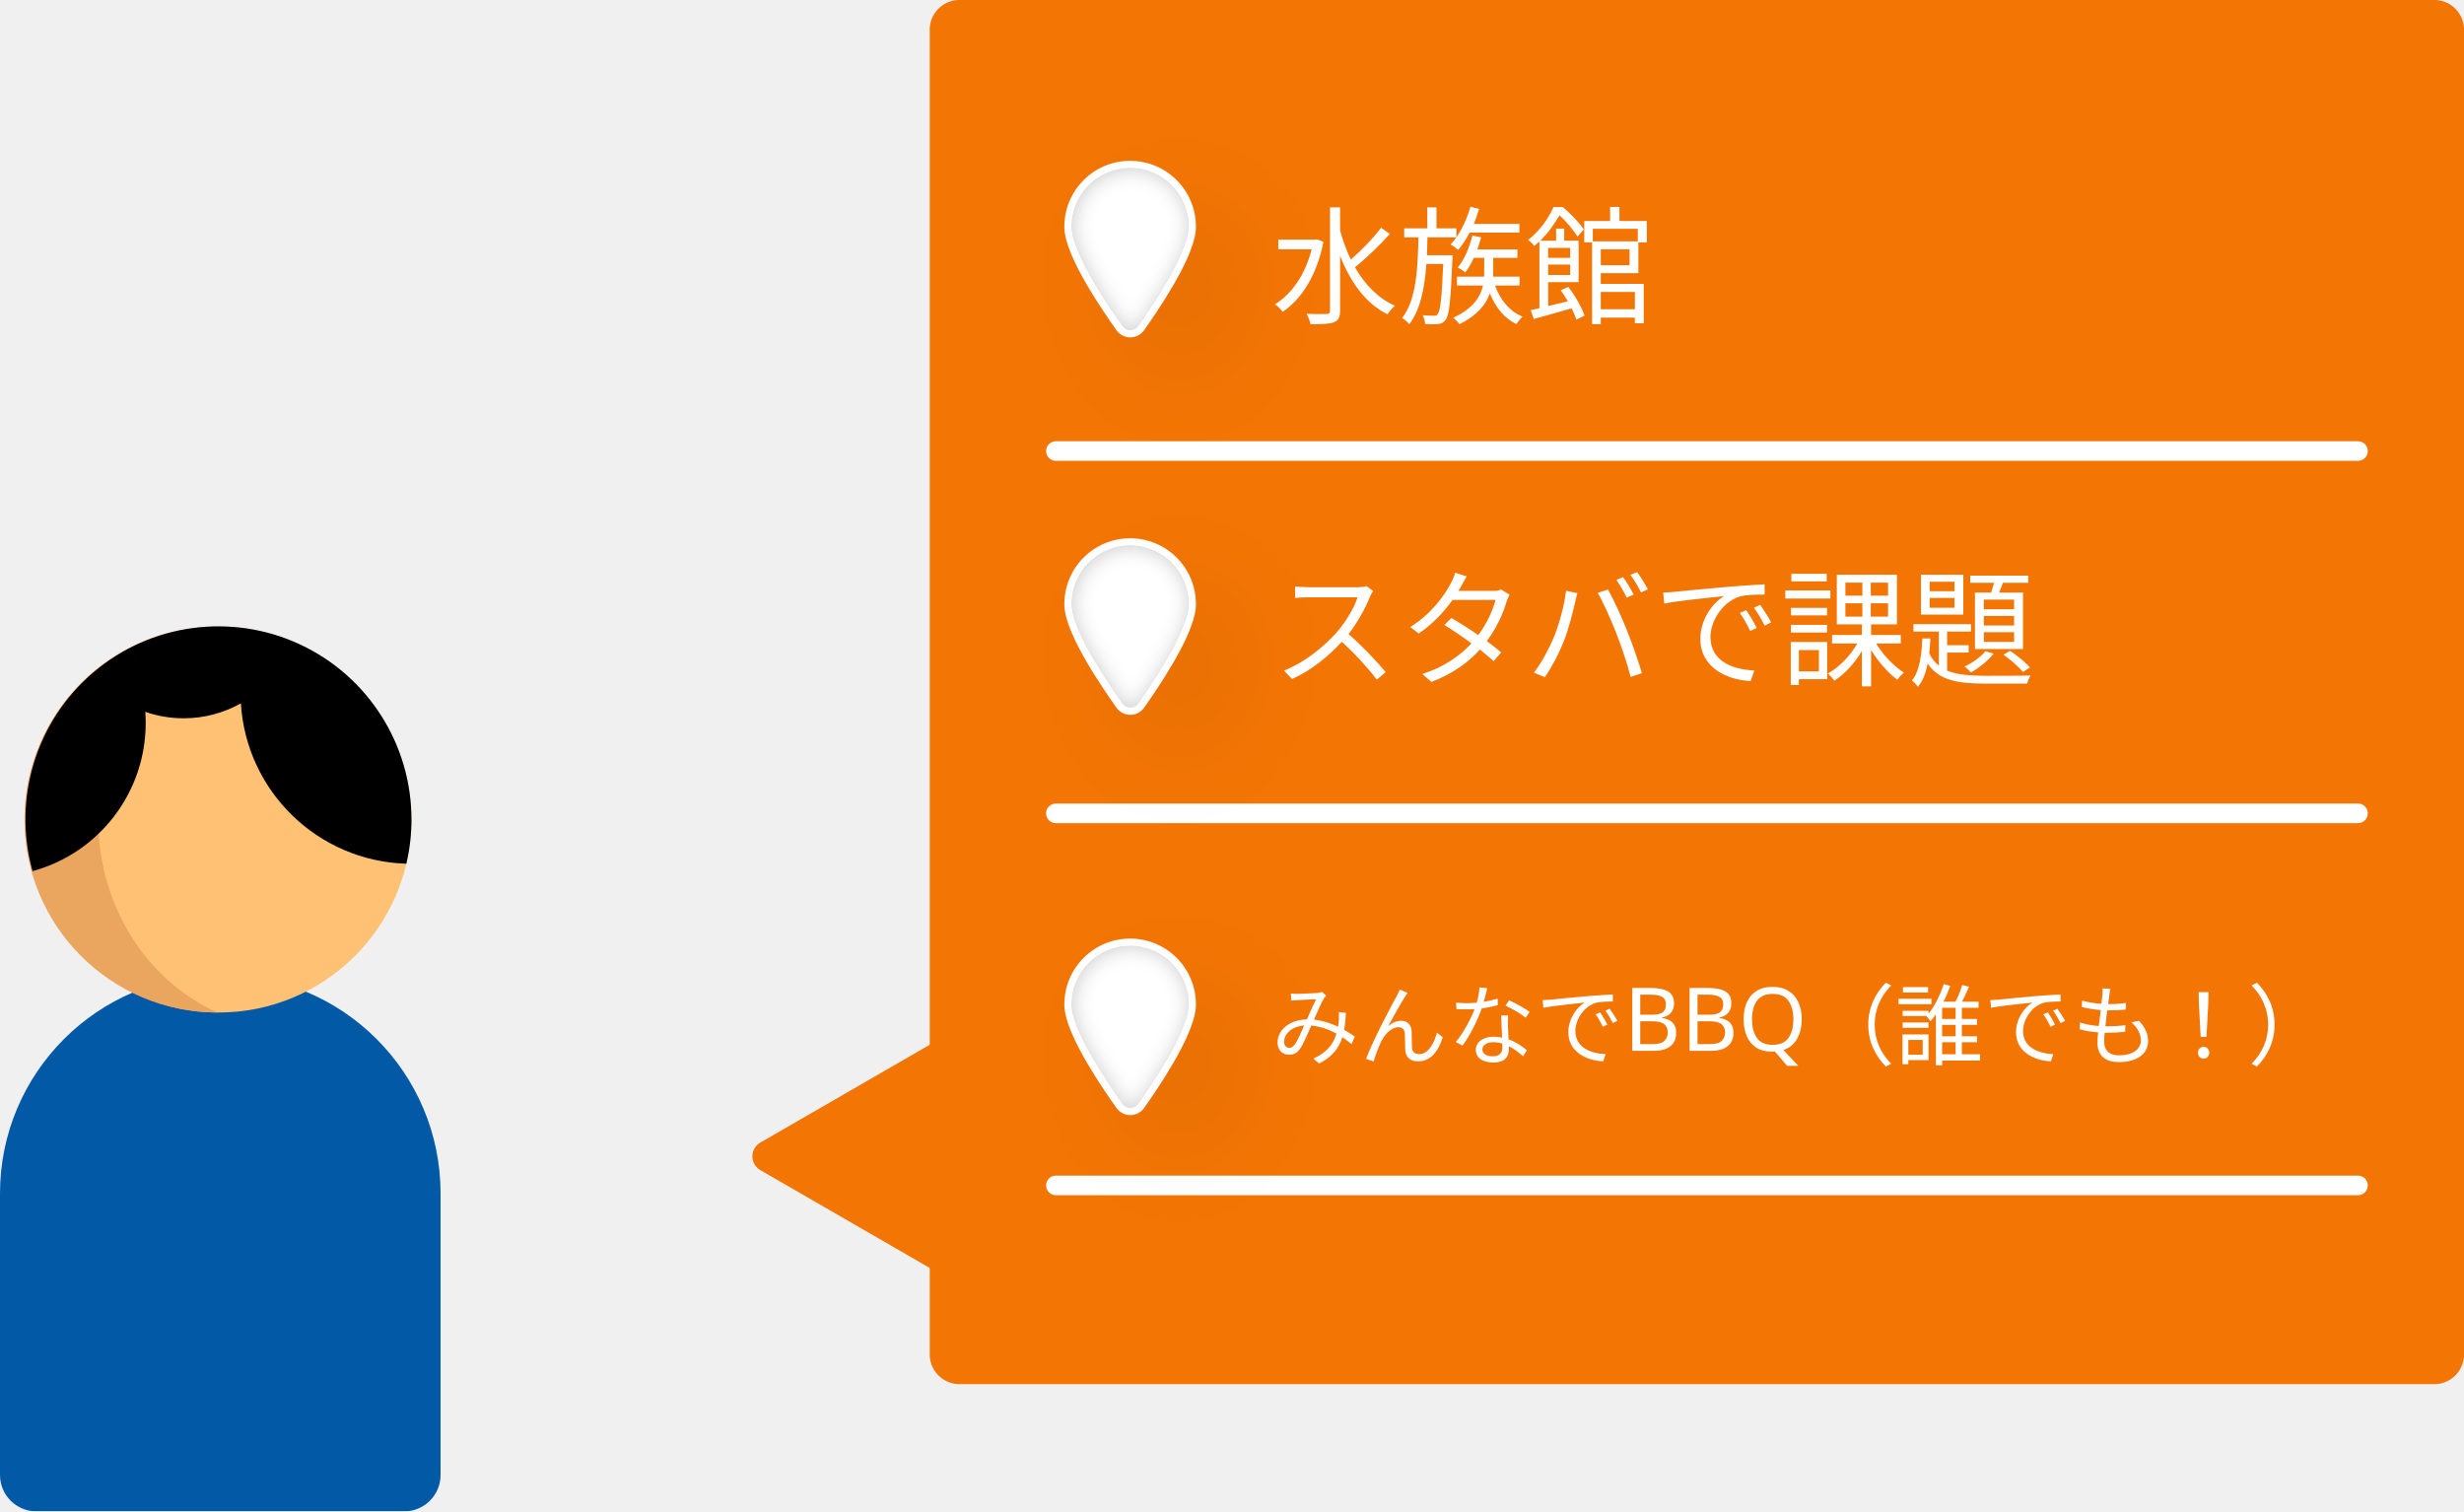
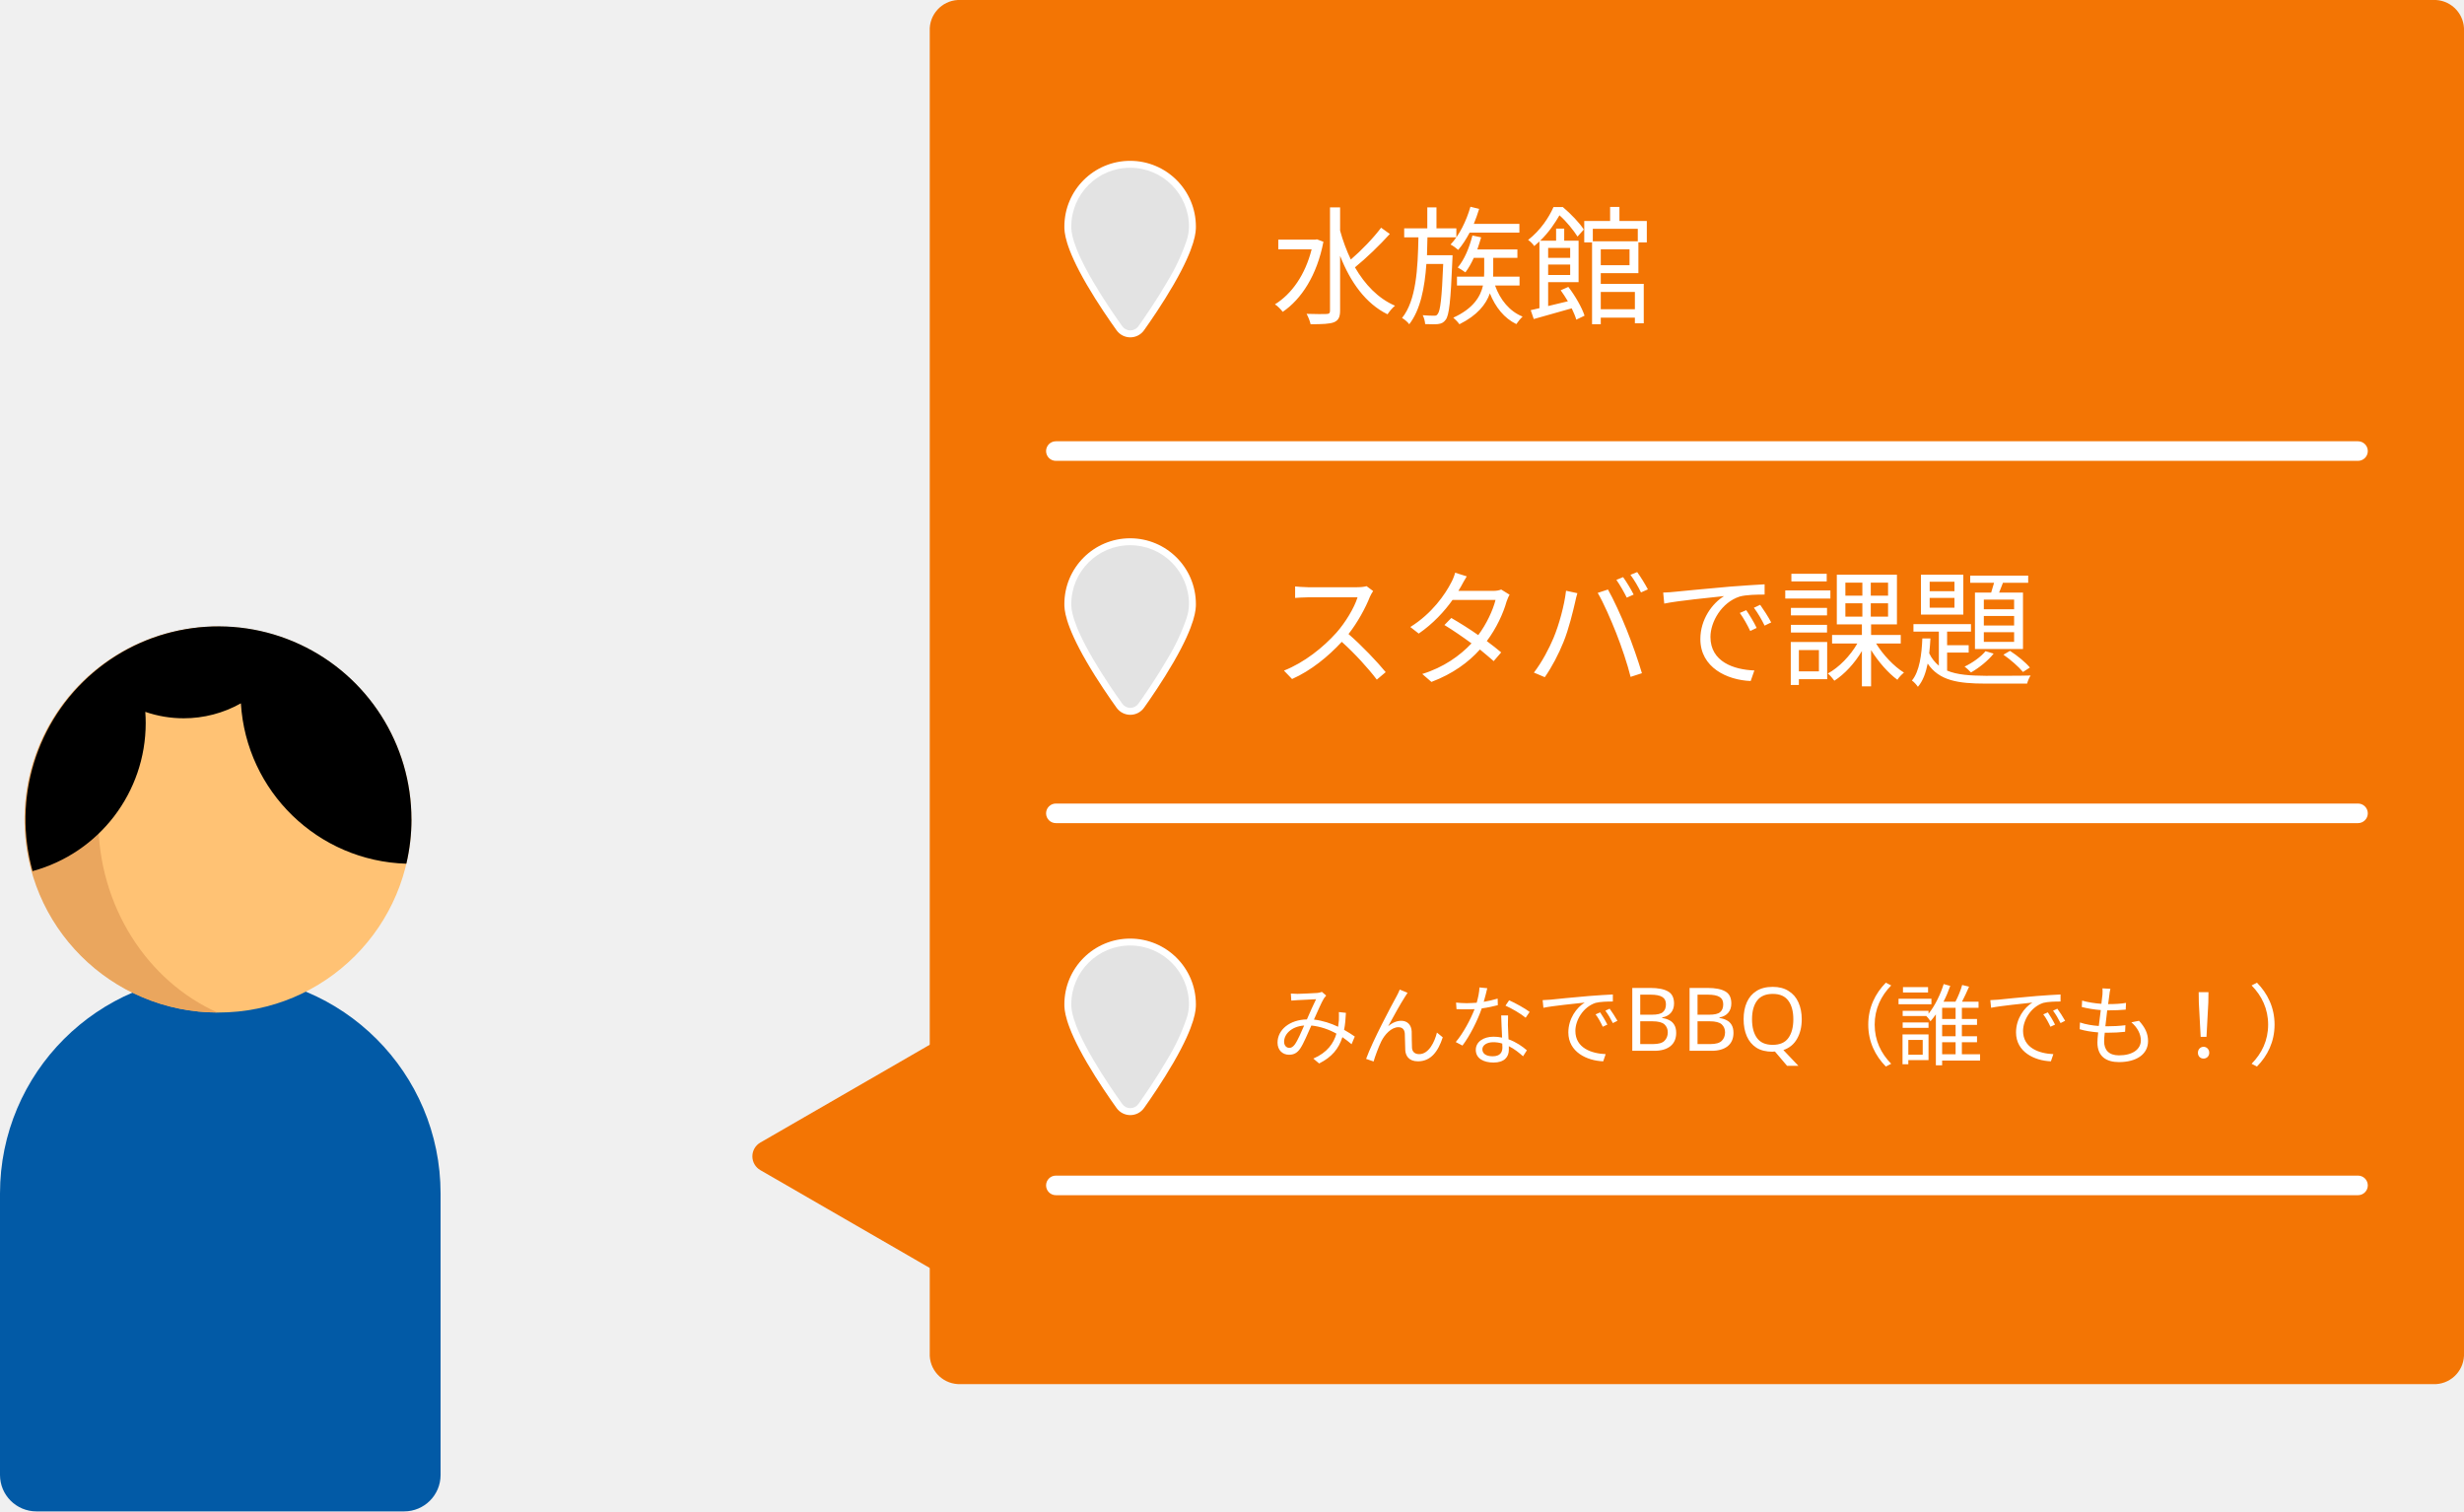
<svg xmlns="http://www.w3.org/2000/svg" width="251.672" height="154.363" viewBox="0 0 251.672 154.363">
  <defs>
    <clipPath id="clip-path">
      <rect id="長方形_131" data-name="長方形 131" width="156.708" height="141.363" fill="none" />
    </clipPath>
    <clipPath id="clip-path-2">
      <rect id="長方形_132" data-name="長方形 132" width="20.756" height="23.469" fill="none" />
    </clipPath>
    <clipPath id="clip-path-3">
-       <rect id="長方形_155" data-name="長方形 155" width="45" height="90.372" fill="none" />
-     </clipPath>
-     <clipPath id="clip-path-4">
      <rect id="長方形_154" data-name="長方形 154" width="45" height="54.782" fill="none" />
    </clipPath>
-     <filter id="パス_71" x="98.714" y="6.426" width="43.434" height="48.029" filterUnits="userSpaceOnUse">
-       <feOffset dx="5" dy="5" input="SourceAlpha" />
-       <feGaussianBlur stdDeviation="5" result="blur" />
-       <feFlood flood-opacity="0.051" />
-       <feComposite operator="in" in2="blur" />
-       <feComposite in="SourceGraphic" />
-     </filter>
-     <filter id="パス_72">
-       <feOffset dx="0.1" dy="0.1" input="SourceAlpha" />
-       <feGaussianBlur stdDeviation="1" result="blur-2" />
-       <feFlood flood-opacity="0.204" result="color" />
-       <feComposite operator="out" in="SourceGraphic" in2="blur-2" />
-       <feComposite operator="in" in="color" />
-       <feComposite operator="in" in2="SourceGraphic" />
-     </filter>
-     <filter id="パス_71-2" x="98.714" y="44.977" width="43.434" height="48.029" filterUnits="userSpaceOnUse">
-       <feOffset dx="5" dy="5" input="SourceAlpha" />
-       <feGaussianBlur stdDeviation="5" result="blur-3" />
-       <feFlood flood-opacity="0.051" />
-       <feComposite operator="in" in2="blur-3" />
-       <feComposite in="SourceGraphic" />
-     </filter>
-     <filter id="パス_72-2">
-       <feOffset dx="0.1" dy="0.1" input="SourceAlpha" />
-       <feGaussianBlur stdDeviation="1" result="blur-4" />
-       <feFlood flood-opacity="0.204" result="color-2" />
-       <feComposite operator="out" in="SourceGraphic" in2="blur-4" />
-       <feComposite operator="in" in="color-2" />
-       <feComposite operator="in" in2="SourceGraphic" />
-     </filter>
-     <filter id="パス_71-3" x="98.714" y="85.861" width="43.434" height="48.029" filterUnits="userSpaceOnUse">
-       <feOffset dx="5" dy="5" input="SourceAlpha" />
-       <feGaussianBlur stdDeviation="5" result="blur-5" />
-       <feFlood flood-opacity="0.051" />
-       <feComposite operator="in" in2="blur-5" />
-       <feComposite in="SourceGraphic" />
-     </filter>
-     <filter id="パス_72-3">
-       <feOffset dx="0.1" dy="0.1" input="SourceAlpha" />
-       <feGaussianBlur stdDeviation="1" result="blur-6" />
-       <feFlood flood-opacity="0.204" result="color-3" />
-       <feComposite operator="out" in="SourceGraphic" in2="blur-6" />
-       <feComposite operator="in" in="color-3" />
-       <feComposite operator="in" in2="SourceGraphic" />
-     </filter>
  </defs>
-   <g id="グループ_190" data-name="グループ 190" transform="translate(-6167.154 -13829.738)">
-     <g id="グループ_147" data-name="グループ 147" transform="translate(6244 13829.738)">
-       <g id="グループ_128" data-name="グループ 128" transform="translate(18.118 0)">
-         <g id="グループ_114" data-name="グループ 114" transform="translate(0)" clip-path="url(#clip-path)">
-           <path id="パス_26" data-name="パス 26" d="M208.522,141.363H57.558a3.04,3.04,0,0,1-2.872-3.183v-135A3.04,3.04,0,0,1,57.558,0H208.522a3.04,3.04,0,0,1,2.872,3.183v135a3.04,3.04,0,0,1-2.872,3.183" transform="translate(-54.686)" fill="#f37504" />
-         </g>
-       </g>
-       <g id="グループ_129" data-name="グループ 129" transform="translate(0 106.367)" style="isolation: isolate">
-         <g id="グループ_118" data-name="グループ 118" transform="translate(0 0)">
-           <g id="グループ_117" data-name="グループ 117" clip-path="url(#clip-path-2)">
-             <path id="パス_27" data-name="パス 27" d="M18.32,302.622.812,292.514a1.624,1.624,0,0,1,0-2.813L18.32,279.593A1.624,1.624,0,0,1,20.756,281v20.216a1.624,1.624,0,0,1-2.436,1.406" transform="translate(0 -279.373)" fill="#f37504" />
-           </g>
-         </g>
+   <g id="グループ_128" data-name="グループ 128" transform="translate(94.964)">
+     <g id="グループ_114" data-name="グループ 114" transform="translate(0)" clip-path="url(#clip-path)">
+       <path id="パス_26" data-name="パス 26" d="M208.522,141.363H57.558a3.04,3.04,0,0,1-2.872-3.183v-135A3.04,3.04,0,0,1,57.558,0H208.522a3.04,3.04,0,0,1,2.872,3.183v135a3.04,3.04,0,0,1-2.872,3.183" transform="translate(-54.686)" fill="#f37504" />
+     </g>
+   </g>
+   <g id="グループ_129" data-name="グループ 129" transform="translate(76.846 106.367)" style="isolation: isolate">
+     <g id="グループ_118" data-name="グループ 118" transform="translate(0 0)">
+       <g id="グループ_117" data-name="グループ 117" clip-path="url(#clip-path-2)">
+         <path id="パス_27" data-name="パス 27" d="M18.32,302.622.812,292.514a1.624,1.624,0,0,1,0-2.813L18.32,279.593A1.624,1.624,0,0,1,20.756,281v20.216a1.624,1.624,0,0,1-2.436,1.406" transform="translate(0 -279.373)" fill="#f37504" />
      </g>
    </g>
-     <rect id="長方形_148" data-name="長方形 148" width="135" height="2" rx="1" transform="translate(6274 13874.808)" fill="#fff" />
-     <rect id="長方形_149" data-name="長方形 149" width="135" height="2" rx="1" transform="translate(6274 13911.808)" fill="#fff" />
-     <rect id="長方形_150" data-name="長方形 150" width="135" height="2" rx="1" transform="translate(6274 13949.808)" fill="#fff" />
-     <text id="水族館" transform="translate(6297 13861.808)" fill="#fff" font-size="13" font-family="HiraKakuProN-W3, Hiragino Kaku Gothic ProN">
-       <tspan x="0" y="0">水族館</tspan>
-     </text>
-     <text id="スタバで課題" transform="translate(6297 13898.808)" fill="#fff" font-size="13" font-family="HiraKakuProN-W3, Hiragino Kaku Gothic ProN">
-       <tspan x="0" y="0">スタバで課題</tspan>
-     </text>
-     <text id="みんなでBBQ_誰でも_" data-name="みんなでBBQ（誰でも！）" transform="translate(6297 13937.808)" fill="#fff" font-size="9" font-family="HiraKakuProN-W3, Hiragino Kaku Gothic ProN">
-       <tspan x="0" y="0">みんなでBBQ（誰でも！）</tspan>
-     </text>
  </g>
-   <g id="グループ_191" data-name="グループ 191" transform="translate(0 63.991)">
-     <g id="グループ_161" data-name="グループ 161" clip-path="url(#clip-path-3)">
-       <g id="グループ_160" data-name="グループ 160" transform="translate(0 35.589)" style="isolation: isolate">
-         <g id="グループ_159" data-name="グループ 159">
-           <g id="グループ_158" data-name="グループ 158" clip-path="url(#clip-path-4)">
-             <path id="パス_54" data-name="パス 54" d="M41.281,150.478H3.719A3.719,3.719,0,0,1,0,146.759V118.01A22.314,22.314,0,0,1,22.314,95.7h.372A22.314,22.314,0,0,1,45,118.01v28.749a3.719,3.719,0,0,1-3.719,3.719" transform="translate(0 -95.696)" fill="#025aa6" />
-           </g>
-         </g>
+   <rect id="長方形_148" data-name="長方形 148" width="135" height="2" rx="1" transform="translate(106.846 45.069)" fill="#fff" />
+   <rect id="長方形_149" data-name="長方形 149" width="135" height="2" rx="1" transform="translate(106.846 82.069)" fill="#fff" />
+   <rect id="長方形_150" data-name="長方形 150" width="135" height="2" rx="1" transform="translate(106.846 120.069)" fill="#fff" />
+   <text id="水族館" transform="translate(129.846 32.069)" fill="#fff" font-size="13" font-family="HiraKakuProN-W3, Hiragino Kaku Gothic ProN">
+     <tspan x="0" y="0">水族館</tspan>
+   </text>
+   <text id="スタバで課題" transform="translate(129.846 69.069)" fill="#fff" font-size="13" font-family="HiraKakuProN-W3, Hiragino Kaku Gothic ProN">
+     <tspan x="0" y="0">スタバで課題</tspan>
+   </text>
+   <text id="みんなでBBQ_誰でも_" data-name="みんなでBBQ（誰でも！）" transform="translate(129.846 108.069)" fill="#fff" font-size="9" font-family="HiraKakuProN-W3, Hiragino Kaku Gothic ProN">
+     <tspan x="0" y="0">みんなでBBQ（誰でも！）</tspan>
+   </text>
+   <g id="グループ_160" data-name="グループ 160" transform="translate(0 99.581)" style="isolation: isolate">
+     <g id="グループ_159" data-name="グループ 159">
+       <g id="グループ_158" data-name="グループ 158" clip-path="url(#clip-path-3)">
+         <path id="パス_54" data-name="パス 54" d="M41.281,150.478H3.719A3.719,3.719,0,0,1,0,146.759V118.01A22.314,22.314,0,0,1,22.314,95.7h.372A22.314,22.314,0,0,1,45,118.01v28.749a3.719,3.719,0,0,1-3.719,3.719" transform="translate(0 -95.696)" fill="#025aa6" />
      </g>
-       <path id="パス_55" data-name="パス 55" d="M46.421,19.711A19.711,19.711,0,1,1,26.711,0,19.711,19.711,0,0,1,46.421,19.711" transform="translate(-4.397)" fill="#ffc274" />
-       <path id="パス_56" data-name="パス 56" d="M14.432,19.715c0-8.889,5.028-16.505,12.173-19.708a19.708,19.708,0,0,0,0,39.416C19.46,36.22,14.432,28.6,14.432,19.715" transform="translate(-4.397 -0.004)" fill="#eaa65e" />
-       <path id="パス_57" data-name="パス 57" d="M46.421,19.711a19.711,19.711,0,1,0-38.7,5.268A15.673,15.673,0,0,0,19.279,9.855c0-.385-.013-.766-.042-1.141a12.008,12.008,0,0,0,3.92.656A11.889,11.889,0,0,0,29,7.842,17.448,17.448,0,0,0,45.9,24.222a19.751,19.751,0,0,0,.525-4.511" transform="translate(-4.397)" />
    </g>
  </g>
-   <g id="yet" transform="translate(98.714 6.426)">
-     <g transform="matrix(1, 0, 0, 1, -98.71, -6.43)" filter="url(#パス_71)">
-       <path id="パス_71-4" data-name="パス 71" d="M16.736,28.029a1.722,1.722,0,0,1-1.4-.717c-.65-.906-1.91-2.716-3.045-4.663C10,18.71,10,17.21,10,16.717a6.717,6.717,0,1,1,13.434,0c0,.492,0,1.991-2.277,5.927-1.126,1.947-2.376,3.757-3.021,4.663a1.721,1.721,0,0,1-1.4.722" transform="translate(98.71 6.43)" fill="#fff" />
-     </g>
-     <g data-type="innerShadowGroup">
-       <path id="パス_72-4" data-name="パス 72" d="M31.029,41.614a1.013,1.013,0,0,1-.821-.422c-.643-.9-1.888-2.685-3.008-4.607C25,32.812,25,31.455,25,31.009a6.009,6.009,0,0,1,12.019,0,4.532,4.532,0,0,1-.254,1.465,21.041,21.041,0,0,1-1.928,4.108c-1.111,1.921-2.347,3.711-2.985,4.607a1.012,1.012,0,0,1-.823.424" transform="translate(-14.293 -14.293)" fill="#fff" />
-       <g transform="matrix(1, 0, 0, 1, -98.71, -6.43)" filter="url(#パス_72)">
-         <path id="パス_72-5" data-name="パス 72" d="M31.029,41.614a1.013,1.013,0,0,1-.821-.422c-.643-.9-1.888-2.685-3.008-4.607C25,32.812,25,31.455,25,31.009a6.009,6.009,0,0,1,12.019,0,4.532,4.532,0,0,1-.254,1.465,21.041,21.041,0,0,1-1.928,4.108c-1.111,1.921-2.347,3.711-2.985,4.607a1.012,1.012,0,0,1-.823.424" transform="translate(84.42 -7.87)" fill="#fff" />
-       </g>
-     </g>
-     <path id="パス_73" data-name="パス 73" d="M10,10H23.434V28.029H10Z" transform="translate(0 0)" fill="none" />
-   </g>
-   <g id="yet-2" data-name="yet" transform="translate(98.714 44.977)">
-     <g transform="matrix(1, 0, 0, 1, -98.71, -44.98)" filter="url(#パス_71-2)">
-       <path id="パス_71-5" data-name="パス 71" d="M16.736,28.029a1.722,1.722,0,0,1-1.4-.717c-.65-.906-1.91-2.716-3.045-4.663C10,18.71,10,17.21,10,16.717a6.717,6.717,0,1,1,13.434,0c0,.492,0,1.991-2.277,5.927-1.126,1.947-2.376,3.757-3.021,4.663a1.721,1.721,0,0,1-1.4.722" transform="translate(98.71 44.98)" fill="#fff" />
-     </g>
-     <g data-type="innerShadowGroup">
-       <path id="パス_72-6" data-name="パス 72" d="M31.029,41.614a1.013,1.013,0,0,1-.821-.422c-.643-.9-1.888-2.685-3.008-4.607C25,32.812,25,31.455,25,31.009a6.009,6.009,0,0,1,12.019,0,4.532,4.532,0,0,1-.254,1.465,21.041,21.041,0,0,1-1.928,4.108c-1.111,1.921-2.347,3.711-2.985,4.607a1.012,1.012,0,0,1-.823.424" transform="translate(-14.293 -14.293)" fill="#fff" />
-       <g transform="matrix(1, 0, 0, 1, -98.71, -44.98)" filter="url(#パス_72-2)">
-         <path id="パス_72-7" data-name="パス 72" d="M31.029,41.614a1.013,1.013,0,0,1-.821-.422c-.643-.9-1.888-2.685-3.008-4.607C25,32.812,25,31.455,25,31.009a6.009,6.009,0,0,1,12.019,0,4.532,4.532,0,0,1-.254,1.465,21.041,21.041,0,0,1-1.928,4.108c-1.111,1.921-2.347,3.711-2.985,4.607a1.012,1.012,0,0,1-.823.424" transform="translate(84.42 30.68)" fill="#fff" />
-       </g>
-     </g>
-     <path id="パス_73-2" data-name="パス 73" d="M10,10H23.434V28.029H10Z" transform="translate(0 0)" fill="none" />
-   </g>
-   <g id="yet-3" data-name="yet" transform="translate(98.714 85.861)">
-     <g transform="matrix(1, 0, 0, 1, -98.71, -85.86)" filter="url(#パス_71-3)">
-       <path id="パス_71-6" data-name="パス 71" d="M16.736,28.029a1.722,1.722,0,0,1-1.4-.717c-.65-.906-1.91-2.716-3.045-4.663C10,18.71,10,17.21,10,16.717a6.717,6.717,0,1,1,13.434,0c0,.492,0,1.991-2.277,5.927-1.126,1.947-2.376,3.757-3.021,4.663a1.721,1.721,0,0,1-1.4.722" transform="translate(98.71 85.86)" fill="#fff" />
-     </g>
-     <g data-type="innerShadowGroup">
-       <path id="パス_72-8" data-name="パス 72" d="M31.029,41.614a1.013,1.013,0,0,1-.821-.422c-.643-.9-1.888-2.685-3.008-4.607C25,32.812,25,31.455,25,31.009a6.009,6.009,0,0,1,12.019,0,4.532,4.532,0,0,1-.254,1.465,21.041,21.041,0,0,1-1.928,4.108c-1.111,1.921-2.347,3.711-2.985,4.607a1.012,1.012,0,0,1-.823.424" transform="translate(-14.293 -14.293)" fill="#fff" />
-       <g transform="matrix(1, 0, 0, 1, -98.71, -85.86)" filter="url(#パス_72-3)">
-         <path id="パス_72-9" data-name="パス 72" d="M31.029,41.614a1.013,1.013,0,0,1-.821-.422c-.643-.9-1.888-2.685-3.008-4.607C25,32.812,25,31.455,25,31.009a6.009,6.009,0,0,1,12.019,0,4.532,4.532,0,0,1-.254,1.465,21.041,21.041,0,0,1-1.928,4.108c-1.111,1.921-2.347,3.711-2.985,4.607a1.012,1.012,0,0,1-.823.424" transform="translate(84.42 71.57)" fill="#fff" />
-       </g>
-     </g>
-     <path id="パス_73-3" data-name="パス 73" d="M10,10H23.434V28.029H10Z" transform="translate(0 0)" fill="none" />
-   </g>
+   <path id="パス_55" data-name="パス 55" d="M46.421,19.711A19.711,19.711,0,1,1,26.711,0,19.711,19.711,0,0,1,46.421,19.711" transform="translate(-4.396 63.991)" fill="#ffc274" />
+   <path id="パス_56" data-name="パス 56" d="M14.432,19.715c0-8.889,5.028-16.505,12.173-19.708a19.708,19.708,0,0,0,0,39.416C19.46,36.22,14.432,28.6,14.432,19.715" transform="translate(-4.396 63.986)" fill="#eaa65e" />
+   <path id="パス_57" data-name="パス 57" d="M46.421,19.711a19.711,19.711,0,1,0-38.7,5.268A15.673,15.673,0,0,0,19.279,9.855c0-.385-.013-.766-.042-1.141a12.008,12.008,0,0,0,3.92.656A11.889,11.889,0,0,0,29,7.842,17.448,17.448,0,0,0,45.9,24.222a19.751,19.751,0,0,0,.525-4.511" transform="translate(-4.396 63.991)" />
+   <rect id="長方形_155" data-name="長方形 155" width="45" height="90.372" transform="translate(0 63.991)" fill="none" />
+   <path id="パス_71" data-name="パス 71" d="M16.736,28.029a1.722,1.722,0,0,1-1.4-.717c-.65-.906-1.91-2.716-3.045-4.663C10,18.71,10,17.21,10,16.717a6.717,6.717,0,1,1,13.434,0c0,.492,0,1.991-2.277,5.927-1.126,1.947-2.376,3.757-3.021,4.663a1.721,1.721,0,0,1-1.4.722" transform="translate(98.714 6.426)" fill="#fff" />
+   <path id="パス_72" data-name="パス 72" d="M31.029,41.614a1.013,1.013,0,0,1-.821-.422c-.643-.9-1.888-2.685-3.008-4.607C25,32.812,25,31.455,25,31.009a6.009,6.009,0,0,1,12.019,0,4.532,4.532,0,0,1-.254,1.465,21.041,21.041,0,0,1-1.928,4.108c-1.111,1.921-2.347,3.711-2.985,4.607a1.012,1.012,0,0,1-.823.424" transform="translate(84.422 -7.867)" fill="#e3e3e3" />
+   <path id="パス_73" data-name="パス 73" d="M10,10H23.434V28.029H10Z" transform="translate(98.714 6.426)" fill="none" />
+   <path id="パス_71-2" data-name="パス 71" d="M16.736,28.029a1.722,1.722,0,0,1-1.4-.717c-.65-.906-1.91-2.716-3.045-4.663C10,18.71,10,17.21,10,16.717a6.717,6.717,0,1,1,13.434,0c0,.492,0,1.991-2.277,5.927-1.126,1.947-2.376,3.757-3.021,4.663a1.721,1.721,0,0,1-1.4.722" transform="translate(98.714 44.977)" fill="#fff" />
+   <path id="パス_72-2" data-name="パス 72" d="M31.029,41.614a1.013,1.013,0,0,1-.821-.422c-.643-.9-1.888-2.685-3.008-4.607C25,32.812,25,31.455,25,31.009a6.009,6.009,0,0,1,12.019,0,4.532,4.532,0,0,1-.254,1.465,21.041,21.041,0,0,1-1.928,4.108c-1.111,1.921-2.347,3.711-2.985,4.607a1.012,1.012,0,0,1-.823.424" transform="translate(84.422 30.684)" fill="#e3e3e3" />
+   <path id="パス_73-2" data-name="パス 73" d="M10,10H23.434V28.029H10Z" transform="translate(98.714 44.977)" fill="none" />
+   <path id="パス_71-3" data-name="パス 71" d="M16.736,28.029a1.722,1.722,0,0,1-1.4-.717c-.65-.906-1.91-2.716-3.045-4.663C10,18.71,10,17.21,10,16.717a6.717,6.717,0,1,1,13.434,0c0,.492,0,1.991-2.277,5.927-1.126,1.947-2.376,3.757-3.021,4.663a1.721,1.721,0,0,1-1.4.722" transform="translate(98.714 85.861)" fill="#fff" />
+   <path id="パス_72-3" data-name="パス 72" d="M31.029,41.614a1.013,1.013,0,0,1-.821-.422c-.643-.9-1.888-2.685-3.008-4.607C25,32.812,25,31.455,25,31.009a6.009,6.009,0,0,1,12.019,0,4.532,4.532,0,0,1-.254,1.465,21.041,21.041,0,0,1-1.928,4.108c-1.111,1.921-2.347,3.711-2.985,4.607a1.012,1.012,0,0,1-.823.424" transform="translate(84.422 71.568)" fill="#e3e3e3" />
+   <path id="パス_73-3" data-name="パス 73" d="M10,10H23.434V28.029H10Z" transform="translate(98.714 85.861)" fill="none" />
</svg>
